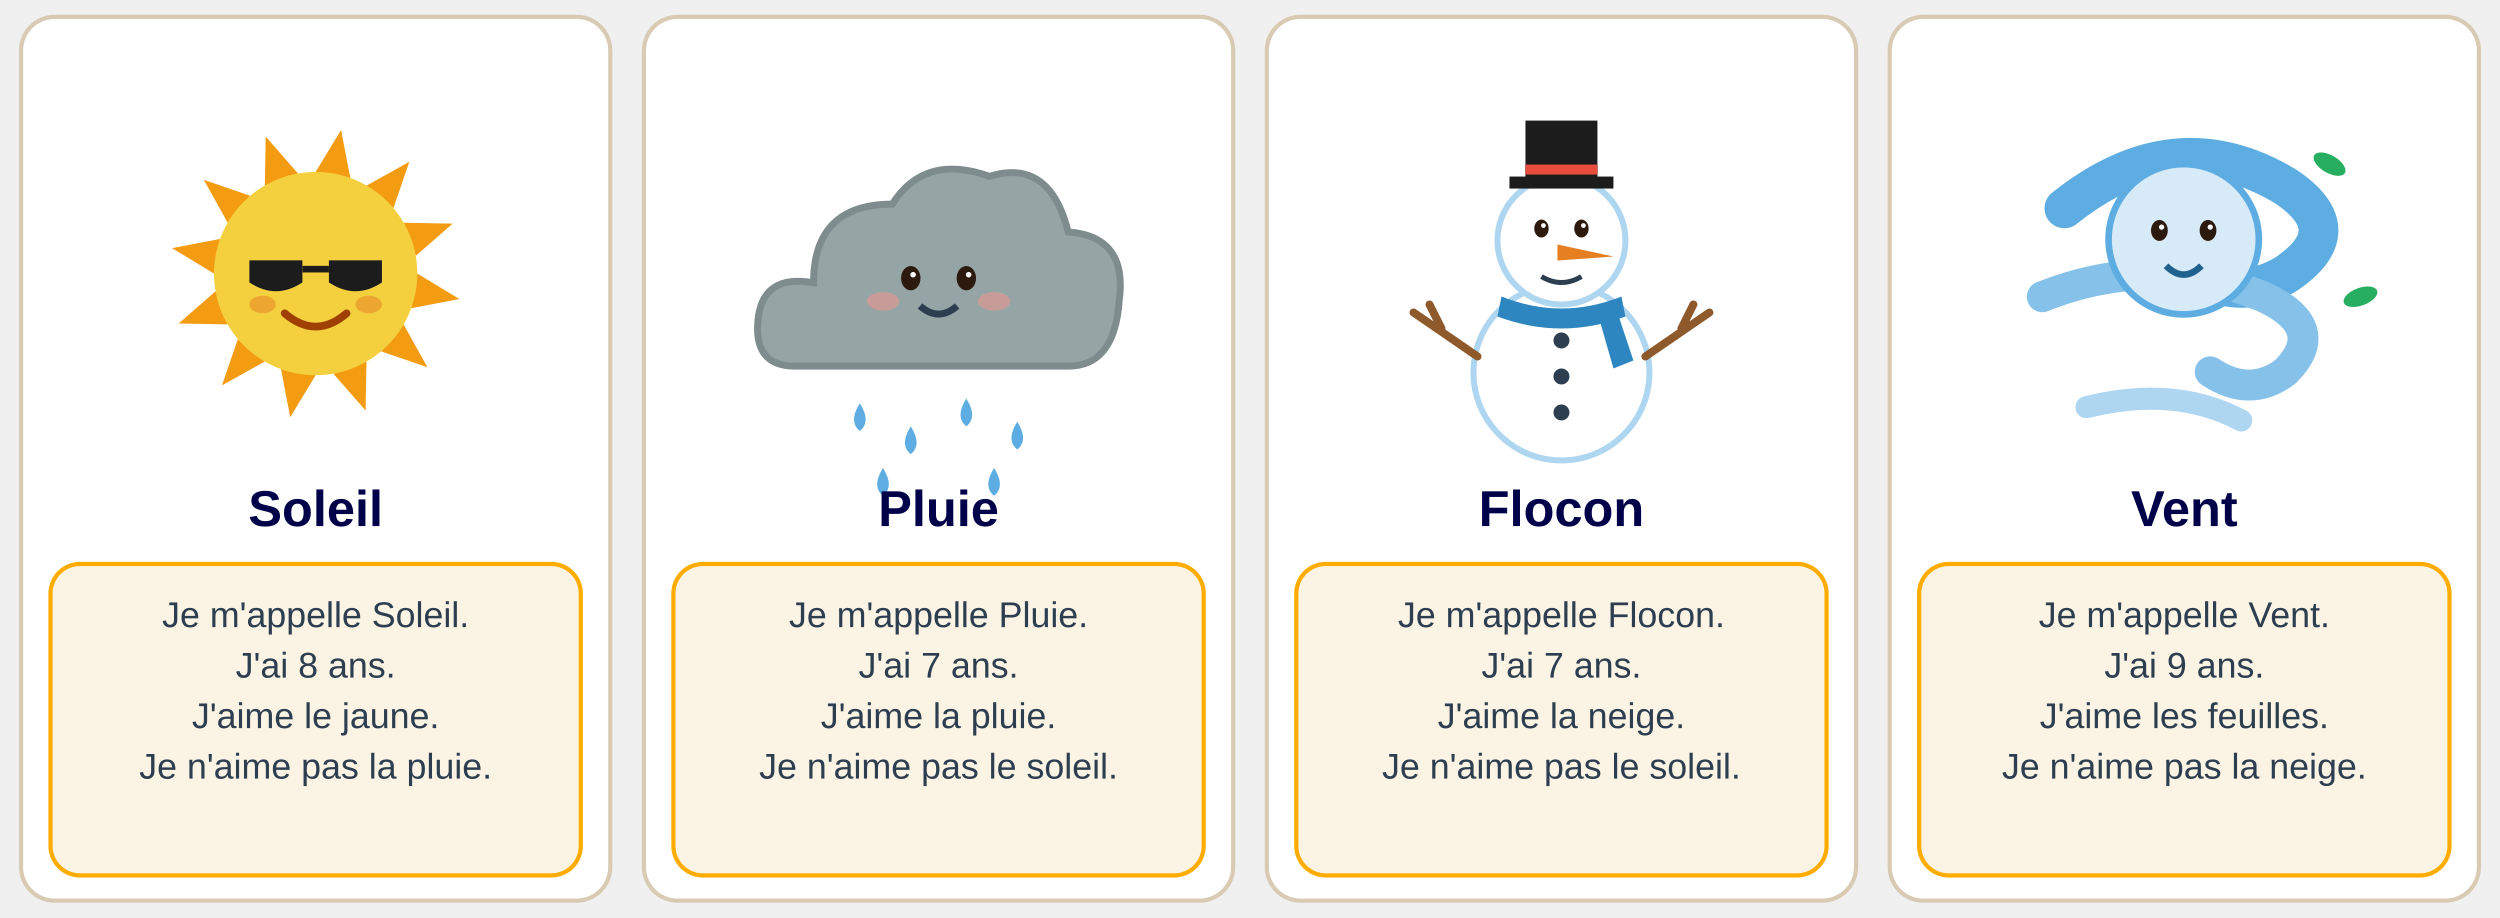
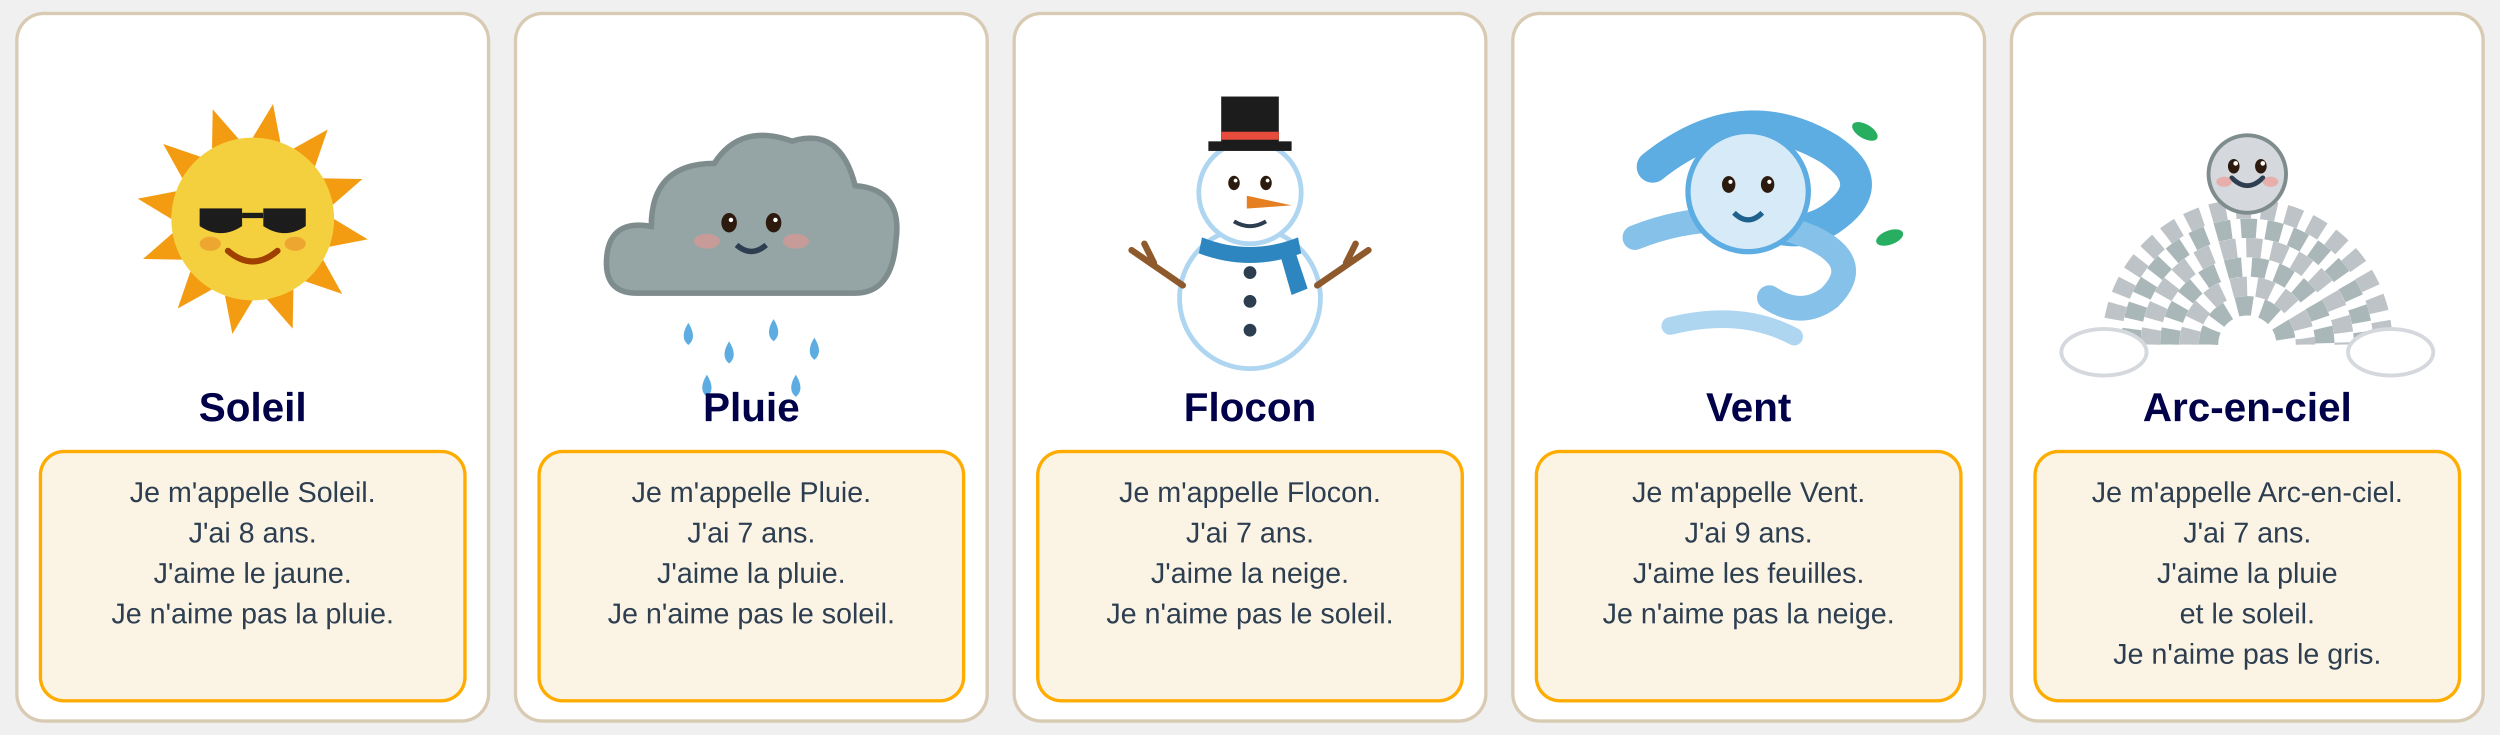
- <svg xmlns="http://www.w3.org/2000/svg" viewBox="0 0 1188 436" font-family="Segoe UI, Arial, sans-serif">
+ <svg xmlns="http://www.w3.org/2000/svg" viewBox="0 0 1484 436" font-family="Segoe UI, Arial, sans-serif">
  <rect x="10" y="8" width="280" height="420" rx="16" fill="#ffffff" stroke="#d9cbb3" stroke-width="2" />
  <g transform="translate(150,130) scale(1.05)">
    <path d="M46.0 0.0 L65.0 11.5 L43.2 15.7 Z" fill="#f39c12" />
    <path d="M39.8 23.0 L50.6 42.4 L29.6 35.2 Z" fill="#f39c12" />
    <path d="M23.0 39.8 L22.6 62.0 L8.0 45.3 Z" fill="#f39c12" />
    <path d="M0.0 46.0 L-11.5 65.0 L-15.7 43.2 Z" fill="#f39c12" />
    <path d="M-23.0 39.8 L-42.4 50.6 L-35.2 29.6 Z" fill="#f39c12" />
    <path d="M-39.8 23.0 L-62.0 22.6 L-45.3 8.0 Z" fill="#f39c12" />
    <path d="M-46.0 0.0 L-65.0 -11.5 L-43.2 -15.7 Z" fill="#f39c12" />
    <path d="M-39.8 -23.0 L-50.6 -42.4 L-29.6 -35.2 Z" fill="#f39c12" />
    <path d="M-23.0 -39.8 L-22.6 -62.0 L-8.0 -45.3 Z" fill="#f39c12" />
    <path d="M-0.0 -46.0 L11.5 -65.0 L15.7 -43.2 Z" fill="#f39c12" />
    <path d="M23.0 -39.8 L42.4 -50.6 L35.2 -29.6 Z" fill="#f39c12" />
    <path d="M39.8 -23.0 L62.0 -22.6 L45.3 -8.0 Z" fill="#f39c12" />
    <circle r="46" fill="#f4d03f" />
    <path d="M-30 -6 h24 v10 q-12 8 -24 0 z M6 -6 h24 v10 q-12 8 -24 0 z" fill="#1c1c1c" />
    <path d="M-6 -2 h12" stroke="#1c1c1c" stroke-width="3" />
    <path d="M-14 18 q14 12 28 0" stroke="#a04000" stroke-width="3.5" fill="none" stroke-linecap="round" />
    <ellipse cx="-24" cy="14" rx="6" ry="4" fill="#e67e22" opacity=".5" />
    <ellipse cx="24" cy="14" rx="6" ry="4" fill="#e67e22" opacity=".5" />
  </g>
  <text x="150" y="250" text-anchor="middle" font-size="24" font-weight="800" fill="#000149">Soleil</text>
  <rect x="24" y="268" width="252" height="148" rx="14" fill="#fbf3e4" stroke="#FFAC00" stroke-width="2" />
  <text x="150" y="298" text-anchor="middle" font-size="17" fill="#2c3e50">Je m'appelle Soleil.</text>
  <text x="150" y="322" text-anchor="middle" font-size="17" fill="#2c3e50">J'ai 8 ans.</text>
  <text x="150" y="346" text-anchor="middle" font-size="17" fill="#2c3e50">J'aime le jaune.</text>
  <text x="150" y="370" text-anchor="middle" font-size="17" fill="#2c3e50">Je n'aime pas la pluie.</text>
  <text x="150" y="394" text-anchor="middle" font-size="17" fill="#2c3e50" />
  <rect x="306" y="8" width="280" height="420" rx="16" fill="#ffffff" stroke="#d9cbb3" stroke-width="2" />
  <g transform="translate(446,130) scale(1.1)">
    <path d="M-34 56 q-5 8 0 12 q5 -4 0 -12 z" fill="#5dade2" />
    <path d="M-12 66 q-5 8 0 12 q5 -4 0 -12 z" fill="#5dade2" />
    <path d="M12 54 q-5 8 0 12 q5 -4 0 -12 z" fill="#5dade2" />
    <path d="M34 64 q-5 8 0 12 q5 -4 0 -12 z" fill="#5dade2" />
    <path d="M-24 84 q-5 8 0 12 q5 -4 0 -12 z" fill="#5dade2" />
    <path d="M24 84 q-5 8 0 12 q5 -4 0 -12 z" fill="#5dade2" />
    <path d="M-62 40 Q-80 40 -78 20 Q-76 0 -54 4 Q-54 -30 -20 -30 Q-6 -52 22 -42 Q48 -50 56 -18 Q82 -16 78 12 Q76 40 56 40 Z" fill="#95a5a6" stroke="#7f8c8d" stroke-width="3" />
    <ellipse cx="-12" cy="2" rx="4.2" ry="5.25" fill="#2c1a0e" />
    <ellipse cx="12" cy="2" rx="4.2" ry="5.25" fill="#2c1a0e" />
    <circle cx="-11" cy="0.5" r="1.2" fill="#fff" />
    <circle cx="13" cy="0.5" r="1.2" fill="#fff" />
    <path d="M-8 14 q8 7 16 0" stroke="#2c3e50" stroke-width="3" fill="none" />
    <ellipse cx="-24" cy="12" rx="7" ry="4" fill="#f1948a" opacity=".55" />
    <ellipse cx="24" cy="12" rx="7" ry="4" fill="#f1948a" opacity=".55" />
  </g>
  <text x="446" y="250" text-anchor="middle" font-size="24" font-weight="800" fill="#000149">Pluie</text>
  <rect x="320" y="268" width="252" height="148" rx="14" fill="#fbf3e4" stroke="#FFAC00" stroke-width="2" />
  <text x="446" y="298" text-anchor="middle" font-size="17" fill="#2c3e50">Je m'appelle Pluie.</text>
  <text x="446" y="322" text-anchor="middle" font-size="17" fill="#2c3e50">J'ai 7 ans.</text>
  <text x="446" y="346" text-anchor="middle" font-size="17" fill="#2c3e50">J'aime la pluie.</text>
  <text x="446" y="370" text-anchor="middle" font-size="17" fill="#2c3e50">Je n'aime pas le soleil.</text>
  <text x="446" y="394" text-anchor="middle" font-size="17" fill="#2c3e50" />
  <rect x="602" y="8" width="280" height="420" rx="16" fill="#ffffff" stroke="#d9cbb3" stroke-width="2" />
  <g transform="translate(742,120) scale(0.95)">
    <circle cx="0" cy="60" r="44" fill="#ffffff" stroke="#aed6f1" stroke-width="3" />
    <circle cx="0" cy="-6" r="32" fill="#ffffff" stroke="#aed6f1" stroke-width="3" />
    <g fill="#2c3e50">
      <circle cx="0" cy="44" r="4" />
      <circle cx="0" cy="62" r="4" />
      <circle cx="0" cy="80" r="4" />
    </g>
    <ellipse cx="-10" cy="-12" rx="3.6" ry="4.5" fill="#2c1a0e" />
    <ellipse cx="10" cy="-12" rx="3.6" ry="4.5" fill="#2c1a0e" />
    <circle cx="-9" cy="-13.5" r="1.2" fill="#fff" />
    <circle cx="11" cy="-13.5" r="1.2" fill="#fff" />
    <path d="M-2 -4 L26 2 L-2 4 Z" fill="#e67e22" />
    <path d="M-10 12 q10 6 20 0" stroke="#2c3e50" stroke-width="2.5" fill="none" />
    <path d="M-30 22 Q0 34 30 22 L32 32 Q0 44 -32 32 Z" fill="#2e86c1" />
    <path d="M18 30 l8 28 l10 -4 l-8 -24" fill="#2e86c1" />
    <path d="M-42 52 L-74 30 M-60 38 l-6 -12 M42 52 L74 30 M60 38 l6 -12" stroke="#8e5a2b" stroke-width="4" stroke-linecap="round" />
    <path d="M-26 -32 h52 v-6 h-52 z" fill="#1c1c1c" />
    <rect x="-18" y="-66" width="36" height="30" fill="#1c1c1c" />
    <rect x="-18" y="-44" width="36" height="5" fill="#e74c3c" />
  </g>
  <text x="742" y="250" text-anchor="middle" font-size="24" font-weight="800" fill="#000149">Flocon</text>
  <rect x="616" y="268" width="252" height="148" rx="14" fill="#fbf3e4" stroke="#FFAC00" stroke-width="2" />
  <text x="742" y="298" text-anchor="middle" font-size="17" fill="#2c3e50">Je m'appelle Flocon.</text>
  <text x="742" y="322" text-anchor="middle" font-size="17" fill="#2c3e50">J'ai 7 ans.</text>
  <text x="742" y="346" text-anchor="middle" font-size="17" fill="#2c3e50">J'aime la neige.</text>
  <text x="742" y="370" text-anchor="middle" font-size="17" fill="#2c3e50">Je n'aime pas le soleil.</text>
  <text x="742" y="394" text-anchor="middle" font-size="17" fill="#2c3e50" />
  <rect x="898" y="8" width="280" height="420" rx="16" fill="#ffffff" stroke="#d9cbb3" stroke-width="2" />
  <g transform="translate(1044,120) scale(1.05)">
    <path d="M-60 -20 Q-10 -60 40 -30 Q70 -10 40 10 Q20 22 0 10" stroke="#5dade2" stroke-width="18" fill="none" stroke-linecap="round" />
    <path d="M-70 20 Q-20 0 30 20 Q60 34 40 54 Q24 66 6 54" stroke="#85c1e9" stroke-width="14" fill="none" stroke-linecap="round" />
    <path d="M-50 70 Q-10 60 20 76" stroke="#aed6f1" stroke-width="10" fill="none" stroke-linecap="round" />
    <circle cx="-6" cy="-6" r="34" fill="#d6eaf8" stroke="#5dade2" stroke-width="3" />
    <g transform="translate(-6,-6)">
      <path d="M-8 12 q8 8 16 0" stroke="#1f618d" stroke-width="3" fill="none" />
    </g>
    <g transform="translate(-6,-6)">
      <ellipse cx="-11" cy="-4" rx="3.8" ry="4.75" fill="#2c1a0e" />
      <ellipse cx="11" cy="-4" rx="3.8" ry="4.75" fill="#2c1a0e" />
      <circle cx="-10" cy="-5.5" r="1.2" fill="#fff" />
      <circle cx="12" cy="-5.5" r="1.2" fill="#fff" />
    </g>
    <g fill="#27ae60">
      <ellipse cx="60" cy="-40" rx="8" ry="4" transform="rotate(30 60 -40)" />
      <ellipse cx="74" cy="20" rx="8" ry="4" transform="rotate(-20 74 20)" />
    </g>
  </g>
  <text x="1038" y="250" text-anchor="middle" font-size="24" font-weight="800" fill="#000149">Vent</text>
  <rect x="912" y="268" width="252" height="148" rx="14" fill="#fbf3e4" stroke="#FFAC00" stroke-width="2" />
  <text x="1038" y="298" text-anchor="middle" font-size="17" fill="#2c3e50">Je m'appelle Vent.</text>
  <text x="1038" y="322" text-anchor="middle" font-size="17" fill="#2c3e50">J'ai 9 ans.</text>
  <text x="1038" y="346" text-anchor="middle" font-size="17" fill="#2c3e50">J'aime les feuilles.</text>
  <text x="1038" y="370" text-anchor="middle" font-size="17" fill="#2c3e50">Je n'aime pas la neige.</text>
  <text x="1038" y="394" text-anchor="middle" font-size="17" fill="#2c3e50" />
+   <rect x="1194" y="8" width="280" height="420" rx="16" fill="#ffffff" stroke="#d9cbb3" stroke-width="2" />
+   <g transform="translate(1334,170) scale(1.15)">
+     <path d="M-70 30 A70 70 0 0 1 70 30" stroke="#bdc3c7" stroke-width="10" fill="none" stroke-dasharray="8 5" />
+     <path d="M-60 30 A60 60 0 0 1 60 30" stroke="#aab7b8" stroke-width="10" fill="none" stroke-dasharray="8 5" />
+     <path d="M-50 30 A50 50 0 0 1 50 30" stroke="#bdc3c7" stroke-width="10" fill="none" stroke-dasharray="8 5" />
+     <path d="M-40 30 A40 40 0 0 1 40 30" stroke="#aab7b8" stroke-width="10" fill="none" stroke-dasharray="8 5" />
+     <path d="M-30 30 A30 30 0 0 1 30 30" stroke="#bdc3c7" stroke-width="10" fill="none" stroke-dasharray="8 5" />
+     <path d="M-20 30 A20 20 0 0 1 20 30" stroke="#aab7b8" stroke-width="10" fill="none" stroke-dasharray="8 5" />
+     <g fill="#ffffff" stroke="#d5d8dc" stroke-width="2">
+       <ellipse cx="-74" cy="34" rx="22" ry="12" />
+       <ellipse cx="74" cy="34" rx="22" ry="12" />
+     </g>
+     <g transform="translate(0,-58)">
+       <circle r="20" fill="#d5d8dc" stroke="#7f8c8d" stroke-width="2" />
+       <ellipse cx="-7" cy="-4" rx="3" ry="3.75" fill="#2c1a0e" />
+       <ellipse cx="7" cy="-4" rx="3" ry="3.75" fill="#2c1a0e" />
+       <circle cx="-6" cy="-5.5" r="1.2" fill="#fff" />
+       <circle cx="8" cy="-5.5" r="1.2" fill="#fff" />
+       <path d="M-8 2 q8 8 16 0" stroke="#2c3e50" stroke-width="2.5" fill="none" stroke-linecap="round" />
+       <ellipse cx="-12" cy="4" rx="4" ry="2.6" fill="#f1948a" opacity=".6" />
+       <ellipse cx="12" cy="4" rx="4" ry="2.6" fill="#f1948a" opacity=".6" />
+     </g>
+   </g>
+   <text x="1334" y="250" text-anchor="middle" font-size="24" font-weight="800" fill="#000149">Arc-en-ciel</text>
+   <rect x="1208" y="268" width="252" height="148" rx="14" fill="#fbf3e4" stroke="#FFAC00" stroke-width="2" />
+   <text x="1334" y="298" text-anchor="middle" font-size="17" fill="#2c3e50">Je m'appelle Arc-en-ciel.</text>
+   <text x="1334" y="322" text-anchor="middle" font-size="17" fill="#2c3e50">J'ai 7 ans.</text>
+   <text x="1334" y="346" text-anchor="middle" font-size="17" fill="#2c3e50">J'aime la pluie</text>
+   <text x="1334" y="370" text-anchor="middle" font-size="17" fill="#2c3e50">et le soleil.</text>
+   <text x="1334" y="394" text-anchor="middle" font-size="17" fill="#2c3e50">Je n'aime pas le gris.</text>
</svg>
